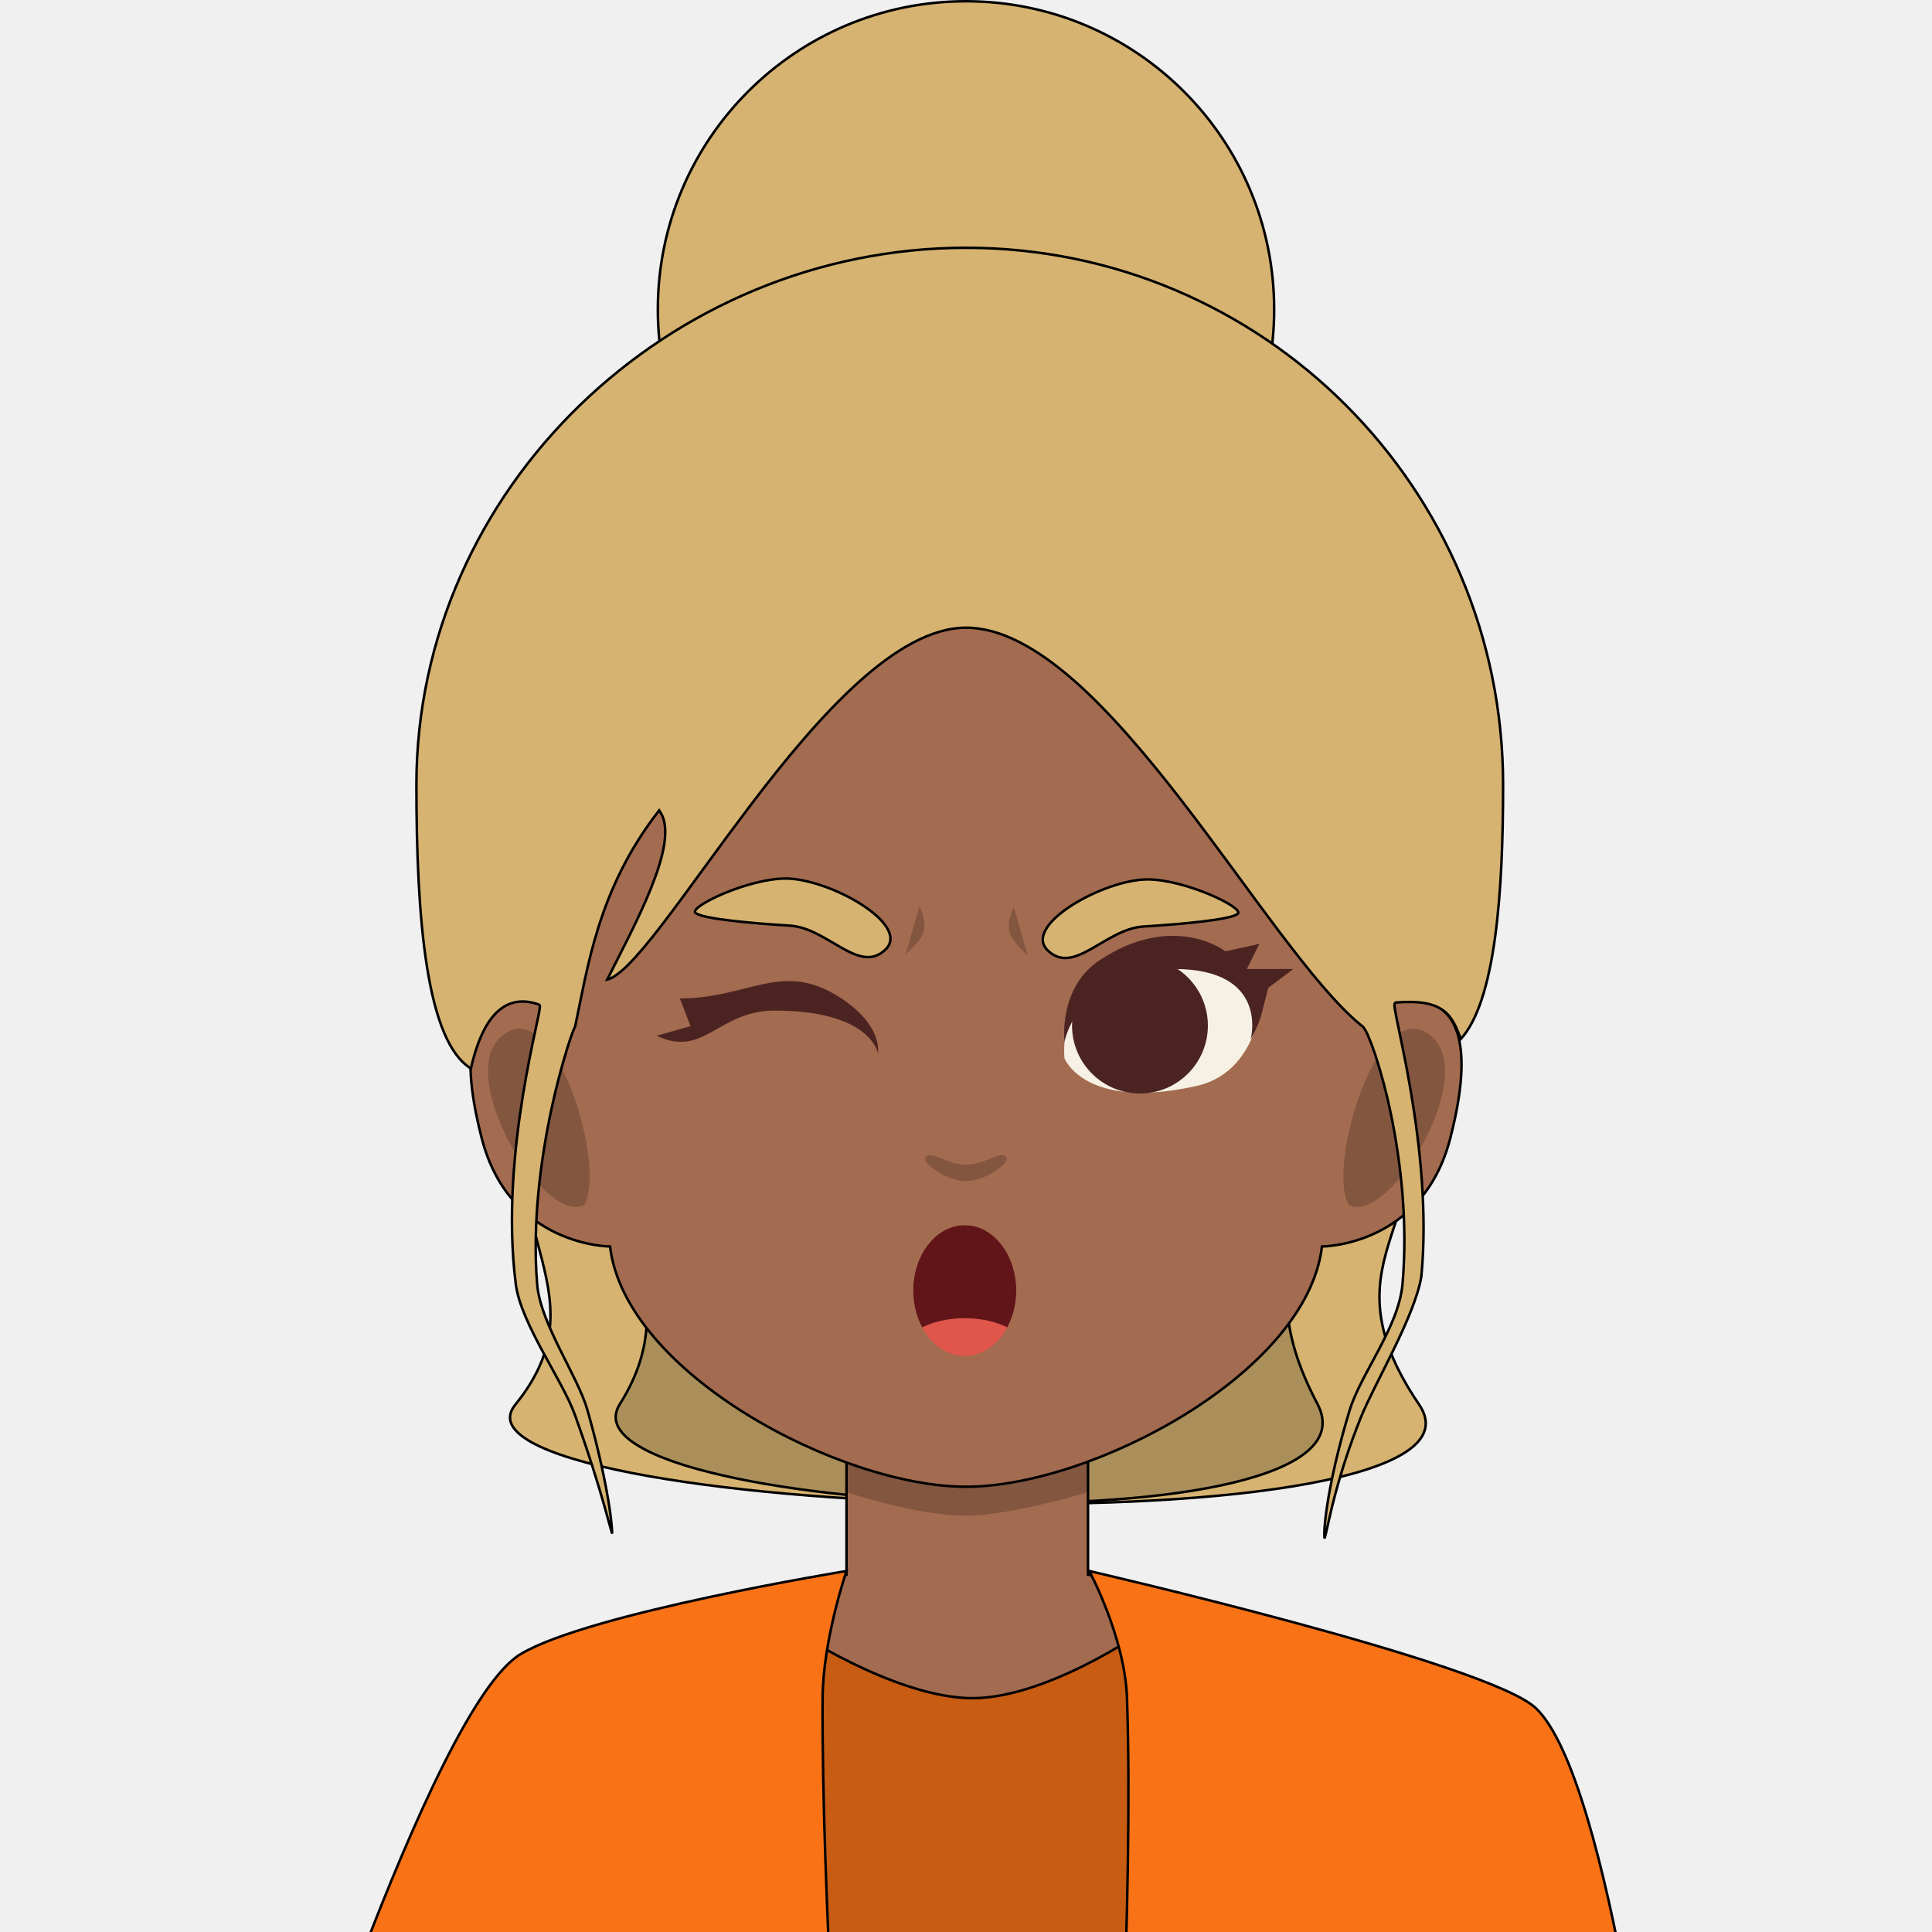
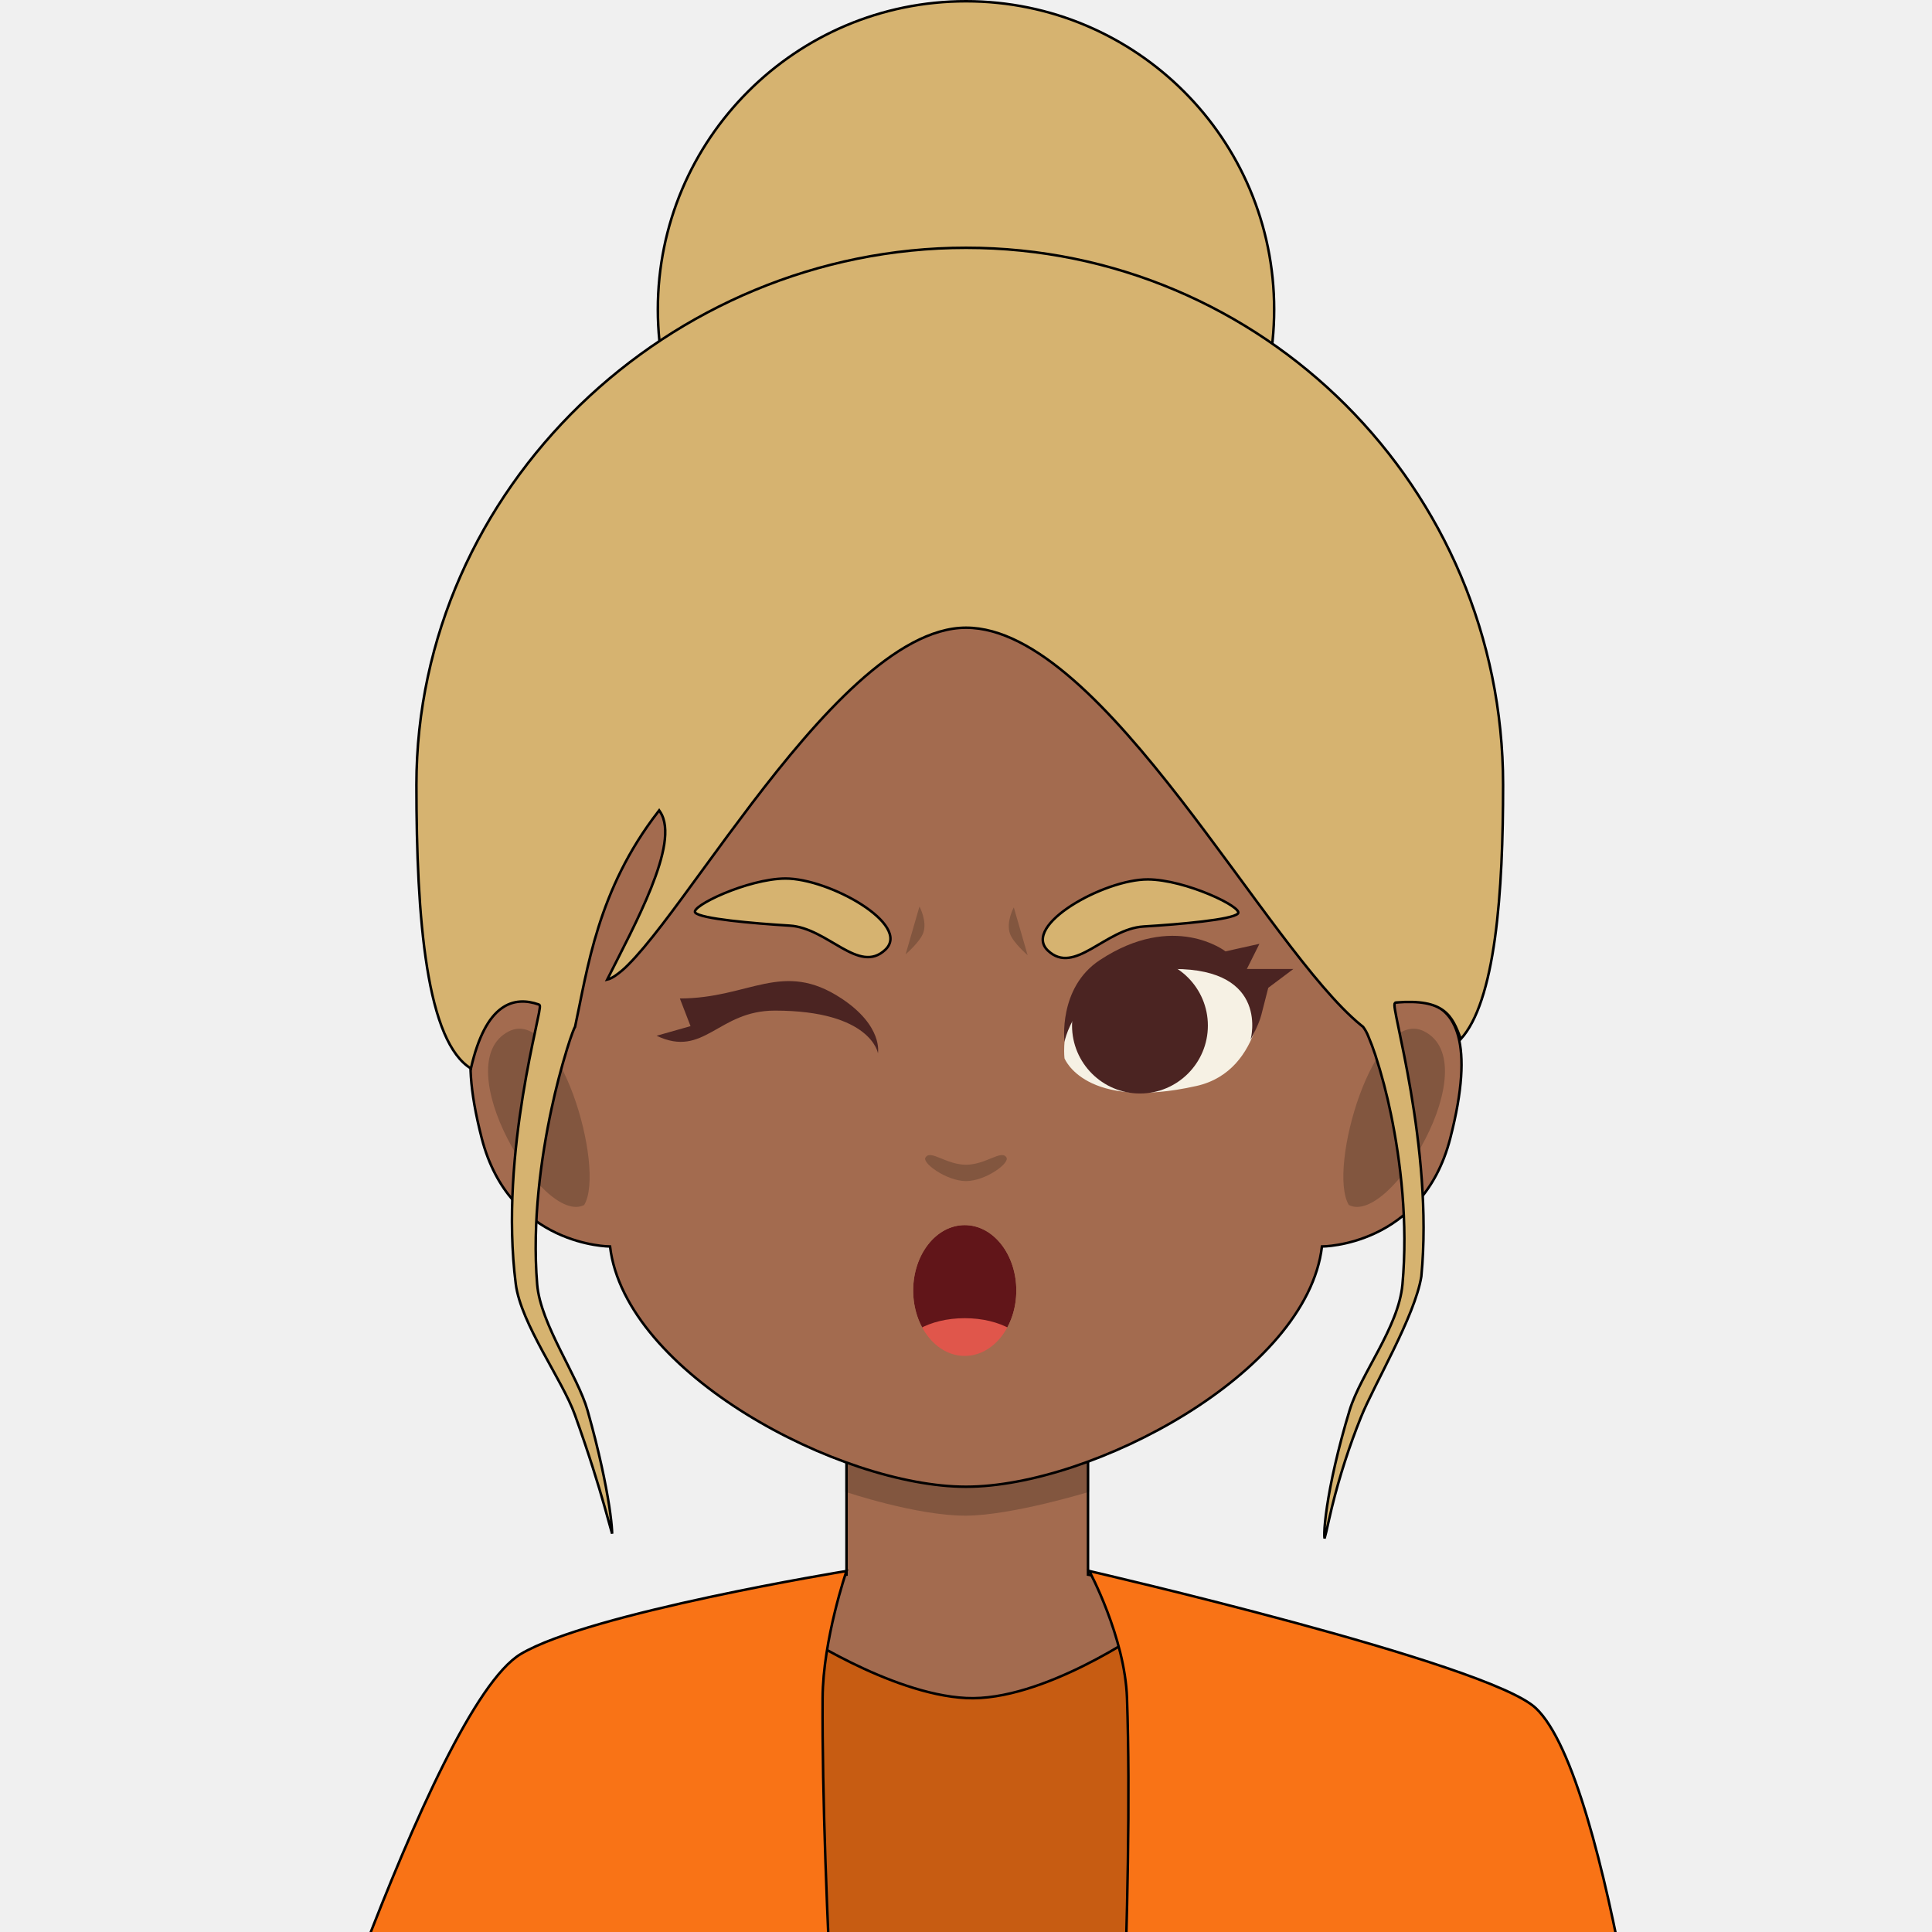
<svg xmlns="http://www.w3.org/2000/svg" viewBox="0 0 768 768" fill="none" shape-rendering="auto">
  <mask id="viewboxMask">
    <rect width="768" height="768" rx="0" ry="0" x="0" y="0" fill="#fff" />
  </mask>
  <g mask="url(#viewboxMask)">
-     <g transform="translate(0 10)">
-       <path d="M384.5 330c69.54 0 138.96 29.46 167.55 88.22 6.95 14.28 8.58 25.68 7.78 35.7-.8 10.04-4.04 18.7-6.9 27.58-2.84 8.86-5.28 17.9-4.38 28.57s5.13 22.91 15.54 38.21c2.53 3.73 3.19 7.1 2.3 10.14-.86 3.07-3.32 5.93-7.25 8.57-7.87 5.27-21.37 9.5-38.73 12.72-34.67 6.45-84.43 8.85-134.35 7.91-49.9-.93-99.93-5.21-135.14-12.13-17.6-3.46-31.46-7.57-39.73-12.22-4.14-2.33-6.8-4.75-7.9-7.22-1.05-2.41-.65-4.97 1.6-7.73 9.38-11.58 13.1-21.96 13.8-31.93s-1.6-19.5-4.2-29.3c-5.15-19.57-11.43-40.41 2.45-68.93 28.6-58.75 98.02-88.2 167.56-88.2Z" fill="#d6b370" stroke="black" />
-       <path d="M255.76 418.4c44.19-117.2 214.44-117.2 258.63 0 5.37 14.24 6.64 25.62 6.02 35.63s-3.13 18.68-5.33 27.52-4.08 17.83-3.4 28.43c.69 10.62 3.96 22.8 12 38.06 1.96 3.72 2.48 7.1 1.8 10.18q-1.07 4.63-5.62 8.55c-6.05 5.24-16.45 9.44-29.84 12.65-26.77 6.42-65.2 8.82-103.74 7.89s-77.18-5.2-104.36-12.1c-13.6-3.4-24.27-7.5-30.64-12.1q-4.81-3.44-6.1-7.2c-.82-2.42-.5-5.01 1.24-7.8 7.26-11.5 10.12-21.84 10.66-31.75s-1.24-19.37-3.23-29.12c-4-19.51-8.85-40.32 1.88-68.8Z" fill="black" fill-opacity="0.2" stroke="black" />
-     </g>
+     <g transform="translate(0 10)" />
    <path d="M432.5 556.5v69.45l.4.07c120.31 22.8 211.36 128.92 211.6 256.48h-520c.24-127.56 91.29-233.7 211.6-256.48l.4-.07V556.5z" fill="#a36b4f" stroke="black" />
    <path d="M336 556h97v37s-30.58 9.4-49 9.5c-19.59.1-48-9.5-48-9.5z" fill="black" fill-opacity="0.2" />
    <path d="M191.5 452.5c-20-77.5 33.5-50 33.5-50C189.18 286.68 217 140 384 140s194.82 146.68 159 262.5c0 0 53.5-27.5 33.5 50-11.1 43-51 43-51 43C519.57 545.9 434 591 384 591s-135.57-45.1-141.5-95.5c0 0-39.9 0-51-43Z" fill="#a36b4f" stroke="black" />
    <path d="M202.22 410c19.81-10.14 38.7 54.5 30 69-16.5 8.5-55-56.21-30-69m363.96 0c-19.82-10.14-38.7 54.5-30 69 16.5 8.5 55-56.21 30-69M384 469.5c-7.81 0-18-7.5-16-9.5 2-3 8.19 3 16 3s14-6 16-3c1.81 2.17-8.19 9.5-16 9.5" fill="black" fill-opacity="0.2" />
    <path d="M455 878.5V648s-40.54 28.56-71 27-68.5-27-68.5-27v230.5z" fill="#f97316" />
    <path d="M455 878.5V648s-40.54 28.56-71 27-68.5-27-68.5-27v230.5z" fill="black" fill-opacity="0.2" stroke="black" />
    <g fill="#f97316">
      <path d="M610.5 679C591.42 661 433 624.5 433 624.5s14.17 26.29 15 50.5c2.69 78.5-5 205-5 205h217s-19.5-172.7-49.5-201M108 880h227.5s-8.95-126.5-8.5-205c.13-23.24 9.5-50.5 9.5-50.5s-102.1 16.64-129.5 33C171 679 108 880 108 880" />
      <path d="M610.5 679C591.42 661 433 624.5 433 624.5s14.17 26.29 15 50.5c2.69 78.5-5 205-5 205h217s-19.5-172.7-49.5-201ZM108 880h227.5s-8.95-126.5-8.5-205c.13-23.24 9.5-50.5 9.5-50.5s-102.1 16.64-129.5 33C171 679 108 880 108 880Z" stroke="black" />
    </g>
    <mask id="mouthAgape-a" style="mask-type:alpha" maskUnits="userSpaceOnUse" x="363" y="487" width="41" height="52">
      <ellipse cx="383.5" cy="513" rx="20.5" ry="26" fill="#611519" />
    </mask>
    <g mask="url(#mouthAgape-a)">
      <ellipse cx="383.5" cy="513" rx="20.5" ry="26" fill="#611519" />
      <ellipse cx="383.5" cy="538.5" rx="25.5" ry="14.5" fill="#E0564B" />
    </g>
    <path d="m274.5 407.9-4.25-11c27.75 0 40.74-15.53 64.25 0 16.64 11 14.5 21.76 14.5 21.76s-2.75-16.93-41-16.93c-22.71 0-28 19-47 10z" fill="#4B2422" />
    <path d="M448.65 380.68c-29 10-25.5 40-25.5 40s8 21 52.5 11c27.16-6.1 26.5-41 26.5-41s-24.5-20-53.5-10" fill="#F6F1E4" />
    <circle cx="27" cy="27" r="27" transform="matrix(-1 0 0 1 480.15 380.68)" fill="#4B2422" />
    <path d="m500.65 375.18-13.5 3s-20.5-16-50 3.5c-16.64 11-14 32.5-14 32.5s5.25-29 43.5-29 30.5 28 30.5 28 3.18-5.55 4.25-9.75l2.75-10.75 10-7.5h-18.5z" fill="#4B2422" />
    <path d="m365.5 360.35-5.5 19s5.68-4.86 7-8.5c1.68-4.64-1.5-10.5-1.5-10.5m37.5.35 5.5 19s-5.69-4.86-7-8.5c-1.7-4.64 1.5-10.5 1.5-10.5" fill="black" fill-opacity="0.2" />
    <g fill="#d6b370">
      <path d="M313.9 367.95c15.24.92 27.47 19.57 38.02 9.58s-22.3-28.37-39.72-28.3c-14.95.07-38.1 11.14-35.8 13.58s22.75 4.24 37.5 5.14m140.69.35c-15.24.92-27.46 19.57-38.02 9.58-10.55-10 22.3-28.37 39.72-28.3 14.95.07 38.1 11.15 35.8 13.58-2.33 2.44-22.78 4.24-37.53 5.14" />
      <path d="M313.9 367.95c15.24.92 27.47 19.57 38.02 9.58s-22.3-28.37-39.72-28.3c-14.95.07-38.1 11.14-35.8 13.58s22.75 4.24 37.5 5.14Zm140.69.35c-15.24.92-27.46 19.57-38.02 9.58-10.55-10 22.3-28.37 39.72-28.3 14.95.07 38.1 11.15 35.8 13.58-2.33 2.44-22.78 4.24-37.53 5.14Z" stroke="black" />
    </g>
    <circle cx="384" cy="123" r="122.5" fill="#d6b370" stroke="black" />
    <path d="M384 98.5c117.91 0 213.5 95.59 213.5 213.5 0 20.92-.7 42.62-3.24 60.97-1.27 9.17-3 17.5-5.32 24.46-2.2 6.6-4.92 11.94-8.27 15.63-1.67-4.7-3.34-8.68-6.84-11.31-3.7-2.78-9.32-4-18.83-3.25a.6.6 0 0 0-.43.16 1 1 0 0 0-.2.33q-.06.28-.05.62.02.68.23 1.93c.27 1.64.77 4.07 1.4 7.13 1.28 6.14 3.12 14.87 4.88 25.23 3.5 20.7 6.66 47.86 4.17 73.54-1.3 7.94-5.96 18.6-10.98 28.96-5 10.34-10.37 20.37-13 26.91a265 265 0 0 0-11.58 35.9c-1 4.18-1.7 7.4-2.2 9.6q-.38 1.65-.65 2.52l-.07.2q-.11-.79-.07-2.34c.06-2.32.39-5.84 1.07-10.38 1.36-9.09 4.13-22.25 8.96-38.16 2.2-7.23 7.02-15.42 11.55-24.02 4.5-8.54 8.7-17.48 9.47-26.06 2.2-24.48-.68-48.9-4.6-67.77a215 215 0 0 0-6.2-23.47 90 90 0 0 0-2.75-7.32 16 16 0 0 0-2.08-3.8l-.03-.04-.03-.02-.9-.72c-9.26-7.58-20.1-20.83-32.02-36.6-12.27-16.23-25.7-35.14-39.58-53.08-13.91-17.94-28.35-34.98-42.73-47.53s-28.78-20.7-42.58-20.7c-13.82 0-28.5 8.82-42.98 21.91-14.5 13.1-28.9 30.58-42.21 48.05a1546 1546 0 0 0-19.02 25.67c-5.98 8.2-11.56 15.86-16.61 22.43-5.06 6.57-9.58 12.04-13.44 15.9a35 35 0 0 1-5.25 4.44q-1.75 1.17-3.12 1.48c5.45-10.86 12.59-24.26 17.47-36.46 2.5-6.27 4.43-12.25 5.22-17.43.78-5.16.46-9.63-1.64-12.79l-.39-.58-.42.55c-24.14 31.12-28.06 62.6-33.03 85.54l-.1.13q-.1.18-.23.47-.28.6-.7 1.74c-.57 1.52-1.33 3.75-2.2 6.6a282 282 0 0 0-6.1 23.52c-4.16 19.38-7.75 45.03-5.72 69.85.65 7.96 4.72 17.07 9.06 25.87 4.37 8.84 9 17.35 10.96 24.23 4.61 16.27 7.24 29.17 8.6 37.91.67 4.37 1.02 7.7 1.14 9.88q.04.7.04 1.22l-.48-1.67c-.6-2.1-1.43-5.24-2.6-9.33-2.33-8.19-6-20.3-11.75-36.32-2.5-6.94-7.9-16.05-12.89-25.3-5-9.32-9.6-18.8-10.58-26.6-3.35-26.28-.6-53.78 2.8-74.78 1.7-10.5 3.55-19.38 4.9-25.66.67-3.14 1.21-5.64 1.54-7.37q.25-1.3.32-2.04.05-.37.02-.63 0-.13-.06-.29a.6.6 0 0 0-.36-.35c-4.82-1.69-10.16-1.96-15.04 1.68-4.77 3.55-9 10.76-11.96 23.74-4.26-2.6-7.75-7.43-10.6-14.1-2.96-6.95-5.18-15.83-6.82-26.06-3.28-20.46-4.24-46.22-4.24-72.57 0-117.9 100.57-213.5 218.5-213.5Z" fill="#d6b370" stroke="black" />
  </g>
</svg>
